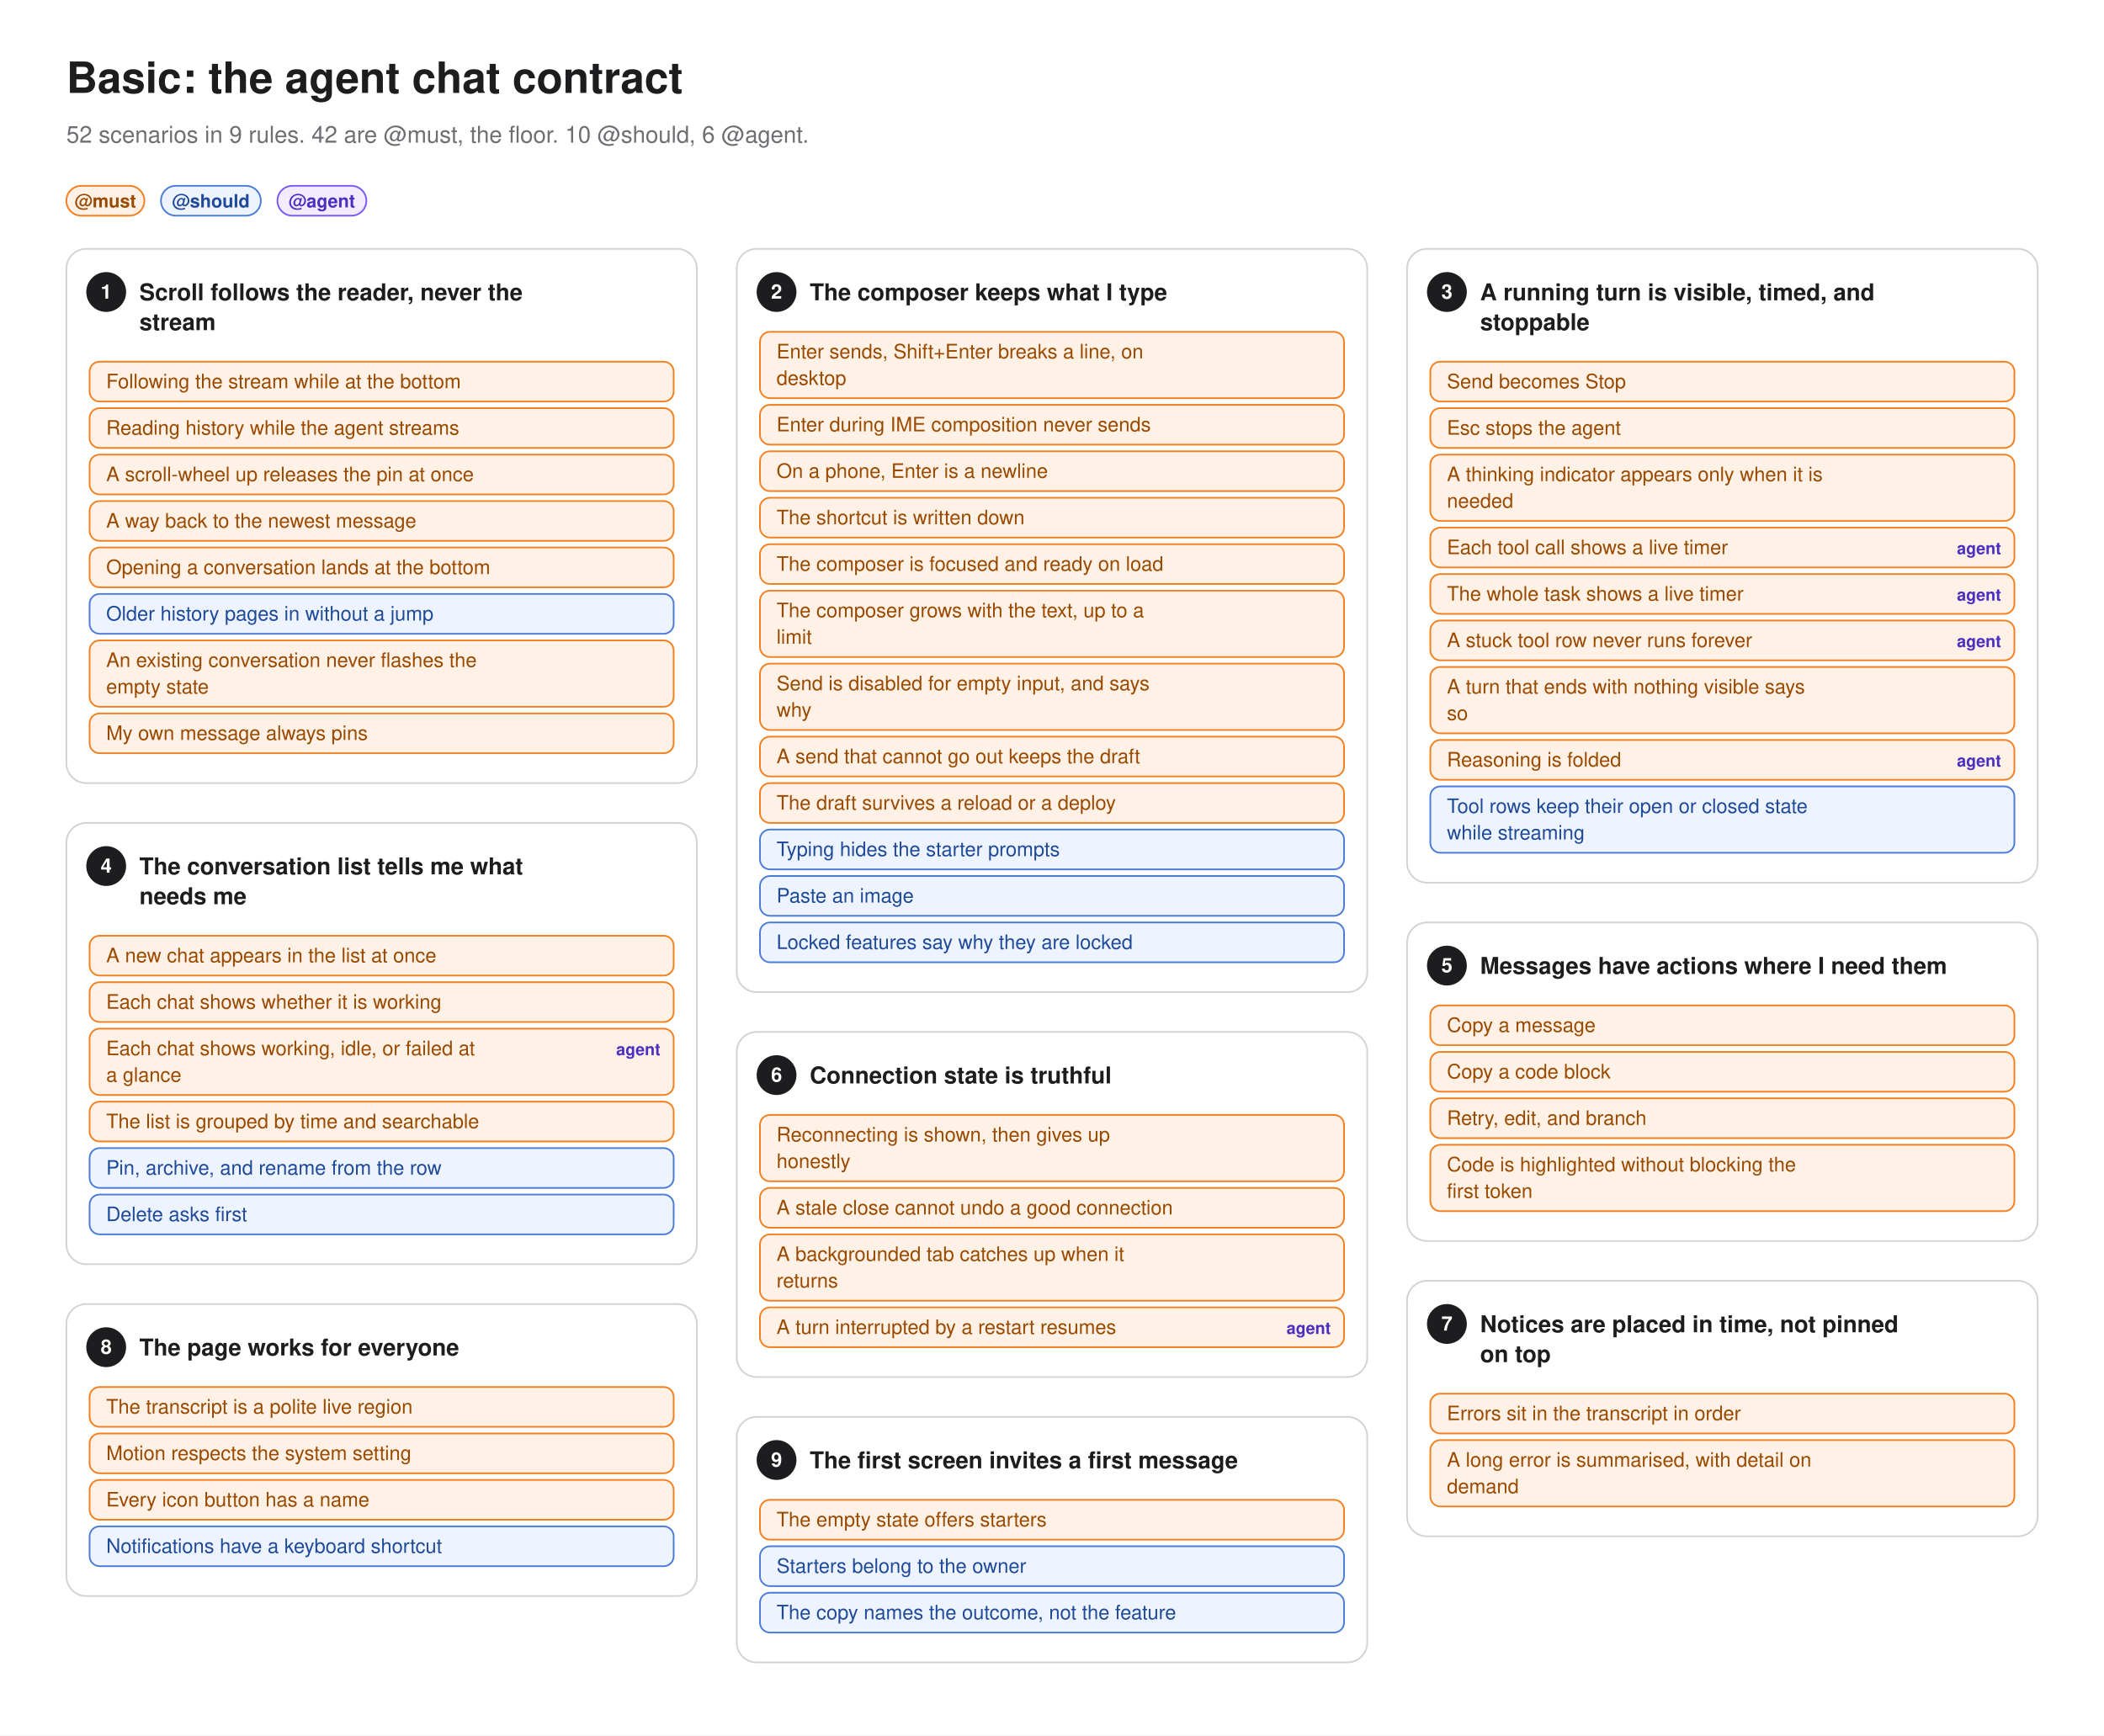
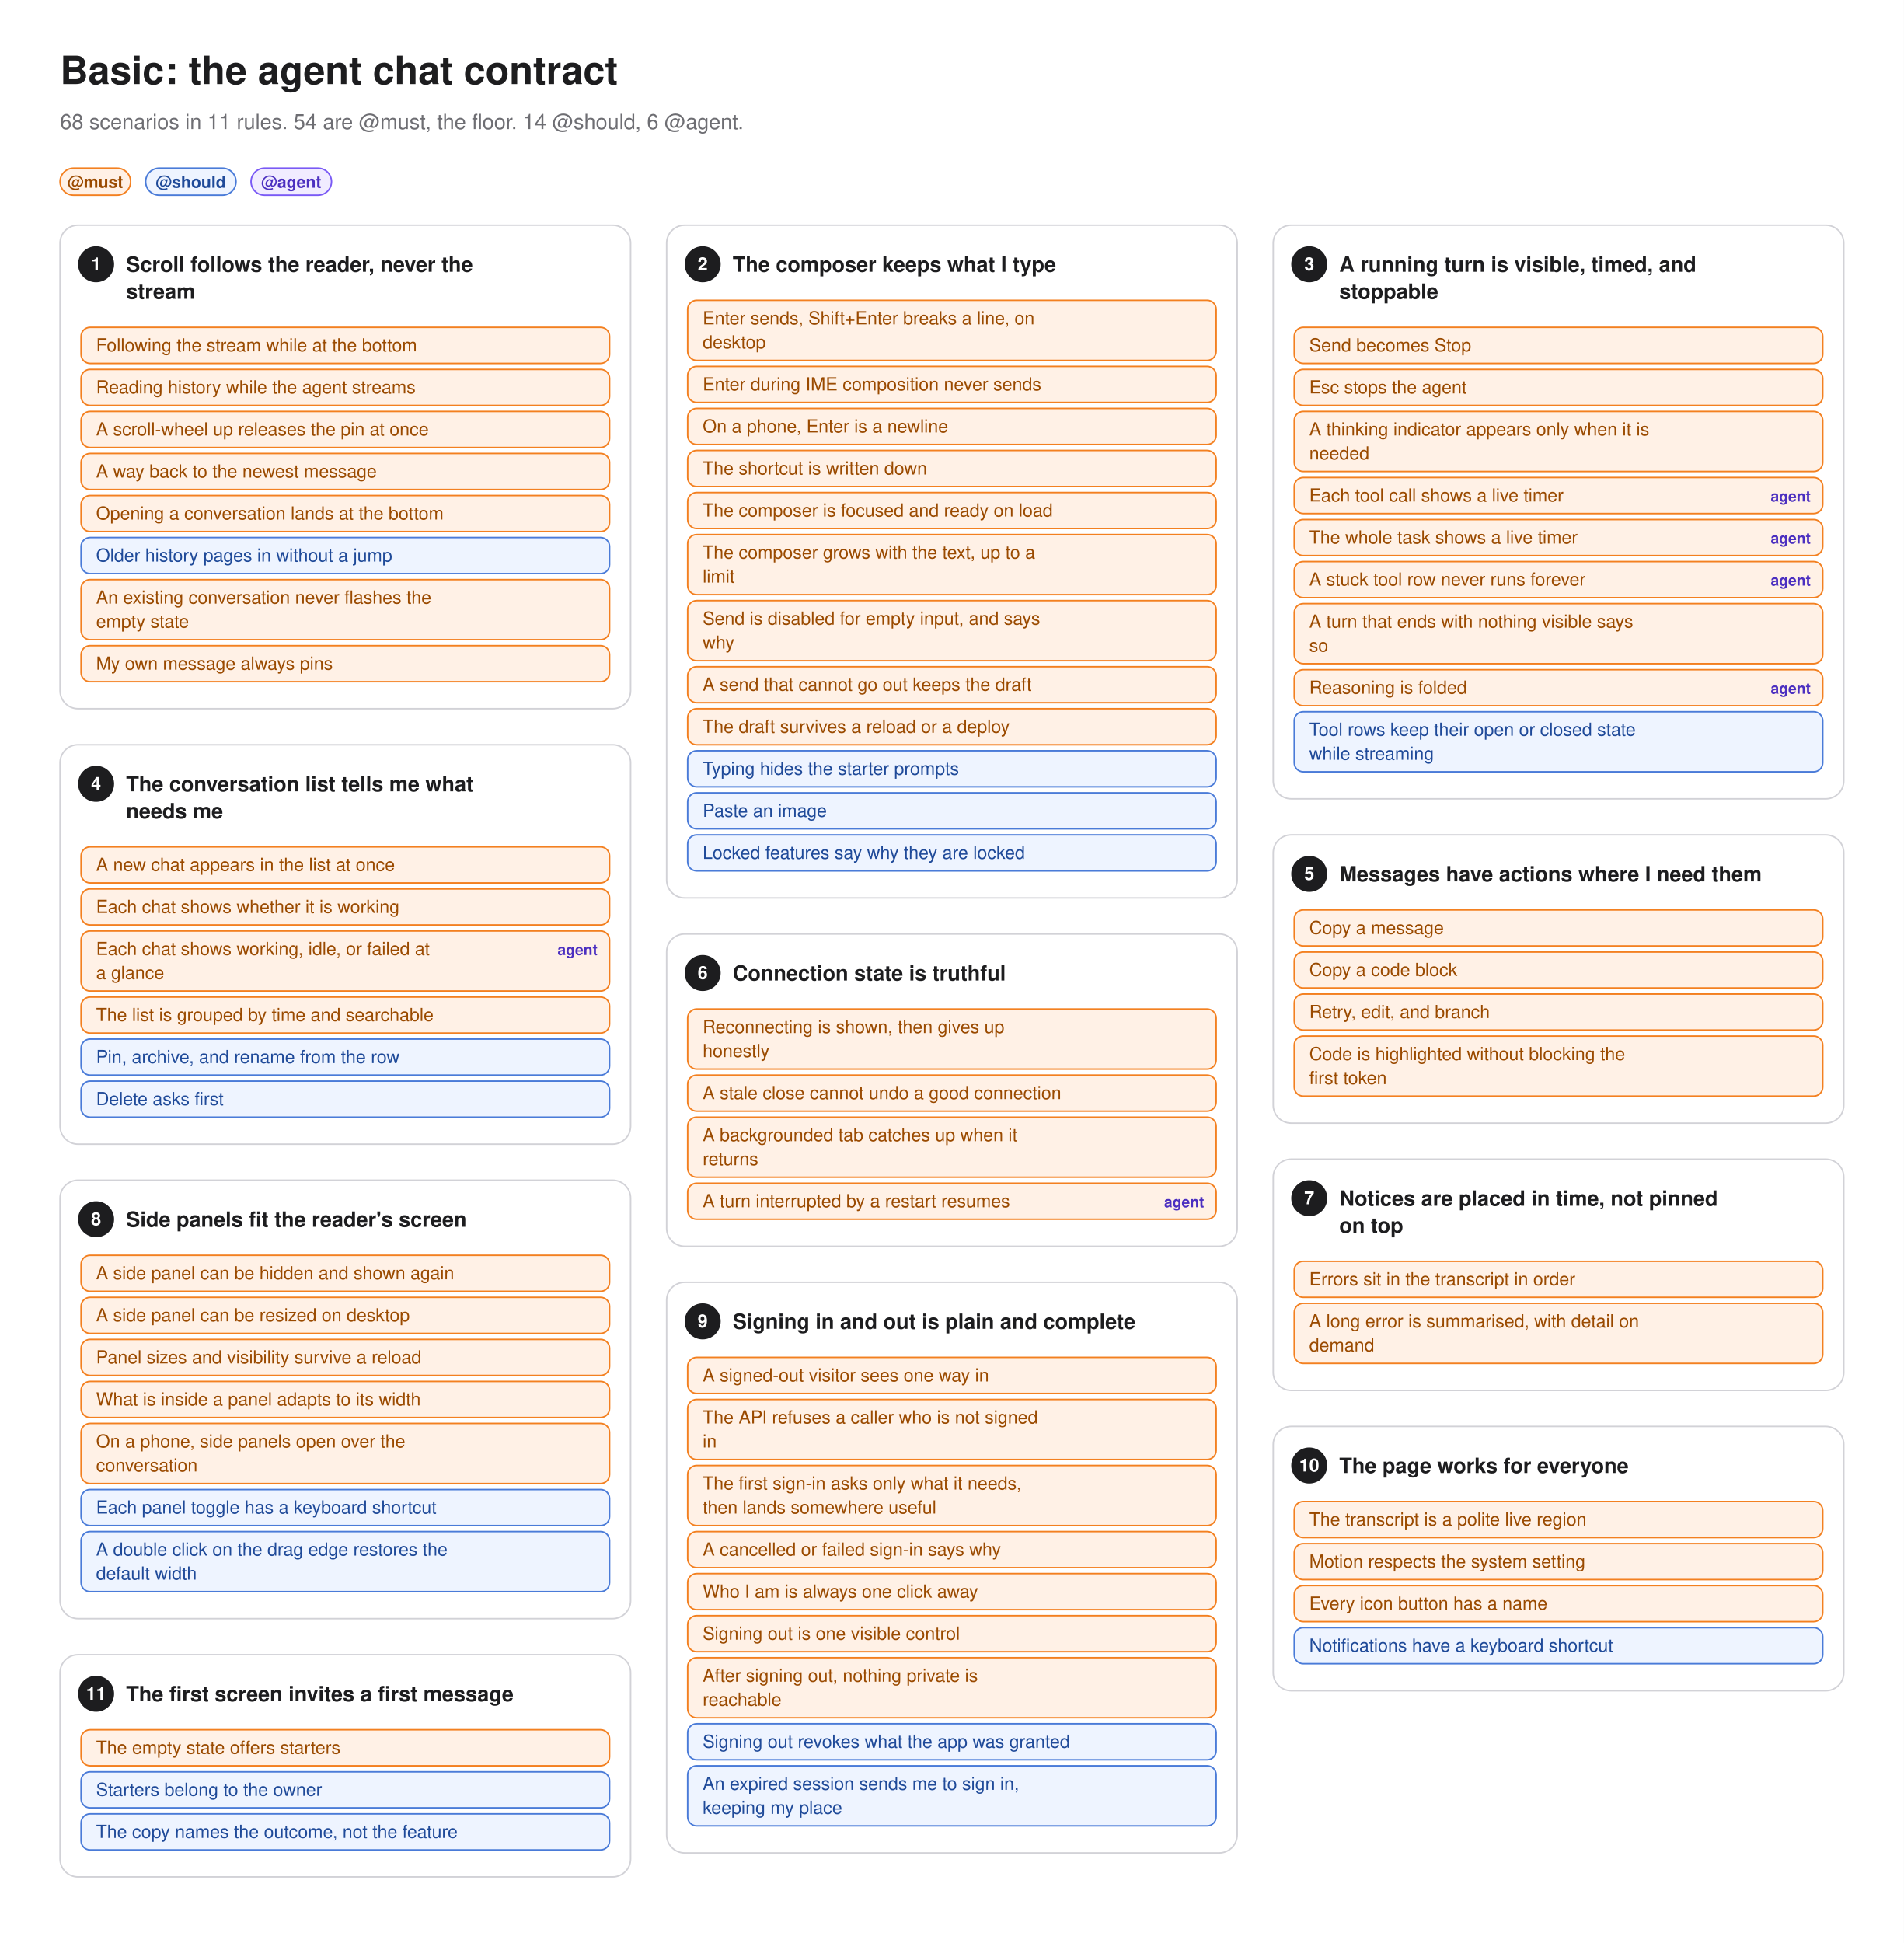
- <svg xmlns="http://www.w3.org/2000/svg" width="1268" height="1046" viewBox="0 0 1268 1046" role="img" aria-label="Basic agent chat contract map">
-   <rect width="1268" height="1046" fill="#ffffff" />
+ <svg xmlns="http://www.w3.org/2000/svg" width="1268" height="1294" viewBox="0 0 1268 1294" role="img" aria-label="Basic agent chat contract map">
+   <rect width="1268" height="1294" fill="#ffffff" />
  <g font-family="ui-sans-serif, -apple-system, 'Segoe UI', Helvetica, Arial, sans-serif">
    <text x="40" y="56" font-size="26" font-weight="700" fill="#1d1d1f" text-anchor="start">Basic: the agent chat contract</text>
-     <text x="40" y="86" font-size="14" font-weight="400" fill="#6e6e73" text-anchor="start">52 scenarios in 9 rules. 42 are @must, the floor. 10 @should, 6 @agent.</text>
+     <text x="40" y="86" font-size="14" font-weight="400" fill="#6e6e73" text-anchor="start">68 scenarios in 11 rules. 54 are @must, the floor. 14 @should, 6 @agent.</text>
    <rect x="40" y="112" width="47" height="18" rx="9" fill="#fff1e6" stroke="#f38020" />
    <text x="63.5" y="125" font-size="11" font-weight="600" fill="#9a4a00" text-anchor="middle">@must</text>
    <rect x="97" y="112" width="60.2" height="18" rx="9" fill="#eef4ff" stroke="#4a7bd8" />
    <text x="127.1" y="125" font-size="11" font-weight="600" fill="#1f4a99" text-anchor="middle">@should</text>
    <rect x="167.2" y="112" width="53.6" height="18" rx="9" fill="#f1ecff" stroke="#7a5af5" />
    <text x="194" y="125" font-size="11" font-weight="600" fill="#4b2fc0" text-anchor="middle">@agent</text>
    <rect x="40" y="150" width="380" height="322" rx="12" fill="#ffffff" stroke="#d2d2d7" />
    <circle cx="64" cy="176" r="12" fill="#1d1d1f" />
    <text x="64" y="180" font-size="12" font-weight="700" fill="#ffffff" text-anchor="middle">1</text>
    <text x="84" y="181" font-size="14" font-weight="700" fill="#1d1d1f" text-anchor="start">Scroll follows the reader, never the</text>
    <text x="84" y="199" font-size="14" font-weight="700" fill="#1d1d1f" text-anchor="start">stream</text>
    <rect x="54" y="218" width="352" height="24" rx="6" fill="#fff1e6" stroke="#f38020" />
    <text x="64" y="234" font-size="12" font-weight="400" fill="#9a4a00" text-anchor="start">Following the stream while at the bottom</text>
    <rect x="54" y="246" width="352" height="24" rx="6" fill="#fff1e6" stroke="#f38020" />
    <text x="64" y="262" font-size="12" font-weight="400" fill="#9a4a00" text-anchor="start">Reading history while the agent streams</text>
    <rect x="54" y="274" width="352" height="24" rx="6" fill="#fff1e6" stroke="#f38020" />
    <text x="64" y="290" font-size="12" font-weight="400" fill="#9a4a00" text-anchor="start">A scroll-wheel up releases the pin at once</text>
    <rect x="54" y="302" width="352" height="24" rx="6" fill="#fff1e6" stroke="#f38020" />
    <text x="64" y="318" font-size="12" font-weight="400" fill="#9a4a00" text-anchor="start">A way back to the newest message</text>
    <rect x="54" y="330" width="352" height="24" rx="6" fill="#fff1e6" stroke="#f38020" />
    <text x="64" y="346" font-size="12" font-weight="400" fill="#9a4a00" text-anchor="start">Opening a conversation lands at the bottom</text>
    <rect x="54" y="358" width="352" height="24" rx="6" fill="#eef4ff" stroke="#4a7bd8" />
    <text x="64" y="374" font-size="12" font-weight="400" fill="#1f4a99" text-anchor="start">Older history pages in without a jump</text>
    <rect x="54" y="386" width="352" height="40" rx="6" fill="#fff1e6" stroke="#f38020" />
    <text x="64" y="402" font-size="12" font-weight="400" fill="#9a4a00" text-anchor="start">An existing conversation never flashes the</text>
    <text x="64" y="418" font-size="12" font-weight="400" fill="#9a4a00" text-anchor="start">empty state</text>
    <rect x="54" y="430" width="352" height="24" rx="6" fill="#fff1e6" stroke="#f38020" />
    <text x="64" y="446" font-size="12" font-weight="400" fill="#9a4a00" text-anchor="start">My own message always pins</text>
    <rect x="444" y="150" width="380" height="448" rx="12" fill="#ffffff" stroke="#d2d2d7" />
    <circle cx="468" cy="176" r="12" fill="#1d1d1f" />
    <text x="468" y="180" font-size="12" font-weight="700" fill="#ffffff" text-anchor="middle">2</text>
    <text x="488" y="181" font-size="14" font-weight="700" fill="#1d1d1f" text-anchor="start">The composer keeps what I type</text>
    <rect x="458" y="200" width="352" height="40" rx="6" fill="#fff1e6" stroke="#f38020" />
    <text x="468" y="216" font-size="12" font-weight="400" fill="#9a4a00" text-anchor="start">Enter sends, Shift+Enter breaks a line, on</text>
    <text x="468" y="232" font-size="12" font-weight="400" fill="#9a4a00" text-anchor="start">desktop</text>
    <rect x="458" y="244" width="352" height="24" rx="6" fill="#fff1e6" stroke="#f38020" />
    <text x="468" y="260" font-size="12" font-weight="400" fill="#9a4a00" text-anchor="start">Enter during IME composition never sends</text>
    <rect x="458" y="272" width="352" height="24" rx="6" fill="#fff1e6" stroke="#f38020" />
    <text x="468" y="288" font-size="12" font-weight="400" fill="#9a4a00" text-anchor="start">On a phone, Enter is a newline</text>
    <rect x="458" y="300" width="352" height="24" rx="6" fill="#fff1e6" stroke="#f38020" />
    <text x="468" y="316" font-size="12" font-weight="400" fill="#9a4a00" text-anchor="start">The shortcut is written down</text>
    <rect x="458" y="328" width="352" height="24" rx="6" fill="#fff1e6" stroke="#f38020" />
    <text x="468" y="344" font-size="12" font-weight="400" fill="#9a4a00" text-anchor="start">The composer is focused and ready on load</text>
    <rect x="458" y="356" width="352" height="40" rx="6" fill="#fff1e6" stroke="#f38020" />
    <text x="468" y="372" font-size="12" font-weight="400" fill="#9a4a00" text-anchor="start">The composer grows with the text, up to a</text>
    <text x="468" y="388" font-size="12" font-weight="400" fill="#9a4a00" text-anchor="start">limit</text>
    <rect x="458" y="400" width="352" height="40" rx="6" fill="#fff1e6" stroke="#f38020" />
    <text x="468" y="416" font-size="12" font-weight="400" fill="#9a4a00" text-anchor="start">Send is disabled for empty input, and says</text>
    <text x="468" y="432" font-size="12" font-weight="400" fill="#9a4a00" text-anchor="start">why</text>
    <rect x="458" y="444" width="352" height="24" rx="6" fill="#fff1e6" stroke="#f38020" />
    <text x="468" y="460" font-size="12" font-weight="400" fill="#9a4a00" text-anchor="start">A send that cannot go out keeps the draft</text>
    <rect x="458" y="472" width="352" height="24" rx="6" fill="#fff1e6" stroke="#f38020" />
    <text x="468" y="488" font-size="12" font-weight="400" fill="#9a4a00" text-anchor="start">The draft survives a reload or a deploy</text>
    <rect x="458" y="500" width="352" height="24" rx="6" fill="#eef4ff" stroke="#4a7bd8" />
    <text x="468" y="516" font-size="12" font-weight="400" fill="#1f4a99" text-anchor="start">Typing hides the starter prompts</text>
    <rect x="458" y="528" width="352" height="24" rx="6" fill="#eef4ff" stroke="#4a7bd8" />
    <text x="468" y="544" font-size="12" font-weight="400" fill="#1f4a99" text-anchor="start">Paste an image</text>
    <rect x="458" y="556" width="352" height="24" rx="6" fill="#eef4ff" stroke="#4a7bd8" />
    <text x="468" y="572" font-size="12" font-weight="400" fill="#1f4a99" text-anchor="start">Locked features say why they are locked</text>
    <rect x="848" y="150" width="380" height="382" rx="12" fill="#ffffff" stroke="#d2d2d7" />
    <circle cx="872" cy="176" r="12" fill="#1d1d1f" />
    <text x="872" y="180" font-size="12" font-weight="700" fill="#ffffff" text-anchor="middle">3</text>
    <text x="892" y="181" font-size="14" font-weight="700" fill="#1d1d1f" text-anchor="start">A running turn is visible, timed, and</text>
    <text x="892" y="199" font-size="14" font-weight="700" fill="#1d1d1f" text-anchor="start">stoppable</text>
    <rect x="862" y="218" width="352" height="24" rx="6" fill="#fff1e6" stroke="#f38020" />
    <text x="872" y="234" font-size="12" font-weight="400" fill="#9a4a00" text-anchor="start">Send becomes Stop</text>
    <rect x="862" y="246" width="352" height="24" rx="6" fill="#fff1e6" stroke="#f38020" />
    <text x="872" y="262" font-size="12" font-weight="400" fill="#9a4a00" text-anchor="start">Esc stops the agent</text>
    <rect x="862" y="274" width="352" height="40" rx="6" fill="#fff1e6" stroke="#f38020" />
    <text x="872" y="290" font-size="12" font-weight="400" fill="#9a4a00" text-anchor="start">A thinking indicator appears only when it is</text>
    <text x="872" y="306" font-size="12" font-weight="400" fill="#9a4a00" text-anchor="start">needed</text>
    <rect x="862" y="318" width="352" height="24" rx="6" fill="#fff1e6" stroke="#f38020" />
    <text x="872" y="334" font-size="12" font-weight="400" fill="#9a4a00" text-anchor="start">Each tool call shows a live timer</text>
    <text x="1206" y="334" font-size="10" font-weight="700" fill="#4b2fc0" text-anchor="end">agent</text>
    <rect x="862" y="346" width="352" height="24" rx="6" fill="#fff1e6" stroke="#f38020" />
    <text x="872" y="362" font-size="12" font-weight="400" fill="#9a4a00" text-anchor="start">The whole task shows a live timer</text>
    <text x="1206" y="362" font-size="10" font-weight="700" fill="#4b2fc0" text-anchor="end">agent</text>
    <rect x="862" y="374" width="352" height="24" rx="6" fill="#fff1e6" stroke="#f38020" />
    <text x="872" y="390" font-size="12" font-weight="400" fill="#9a4a00" text-anchor="start">A stuck tool row never runs forever</text>
    <text x="1206" y="390" font-size="10" font-weight="700" fill="#4b2fc0" text-anchor="end">agent</text>
    <rect x="862" y="402" width="352" height="40" rx="6" fill="#fff1e6" stroke="#f38020" />
    <text x="872" y="418" font-size="12" font-weight="400" fill="#9a4a00" text-anchor="start">A turn that ends with nothing visible says</text>
    <text x="872" y="434" font-size="12" font-weight="400" fill="#9a4a00" text-anchor="start">so</text>
    <rect x="862" y="446" width="352" height="24" rx="6" fill="#fff1e6" stroke="#f38020" />
    <text x="872" y="462" font-size="12" font-weight="400" fill="#9a4a00" text-anchor="start">Reasoning is folded</text>
    <text x="1206" y="462" font-size="10" font-weight="700" fill="#4b2fc0" text-anchor="end">agent</text>
    <rect x="862" y="474" width="352" height="40" rx="6" fill="#eef4ff" stroke="#4a7bd8" />
    <text x="872" y="490" font-size="12" font-weight="400" fill="#1f4a99" text-anchor="start">Tool rows keep their open or closed state</text>
    <text x="872" y="506" font-size="12" font-weight="400" fill="#1f4a99" text-anchor="start">while streaming</text>
    <rect x="40" y="496" width="380" height="266" rx="12" fill="#ffffff" stroke="#d2d2d7" />
    <circle cx="64" cy="522" r="12" fill="#1d1d1f" />
    <text x="64" y="526" font-size="12" font-weight="700" fill="#ffffff" text-anchor="middle">4</text>
    <text x="84" y="527" font-size="14" font-weight="700" fill="#1d1d1f" text-anchor="start">The conversation list tells me what</text>
    <text x="84" y="545" font-size="14" font-weight="700" fill="#1d1d1f" text-anchor="start">needs me</text>
    <rect x="54" y="564" width="352" height="24" rx="6" fill="#fff1e6" stroke="#f38020" />
    <text x="64" y="580" font-size="12" font-weight="400" fill="#9a4a00" text-anchor="start">A new chat appears in the list at once</text>
    <rect x="54" y="592" width="352" height="24" rx="6" fill="#fff1e6" stroke="#f38020" />
    <text x="64" y="608" font-size="12" font-weight="400" fill="#9a4a00" text-anchor="start">Each chat shows whether it is working</text>
    <rect x="54" y="620" width="352" height="40" rx="6" fill="#fff1e6" stroke="#f38020" />
    <text x="64" y="636" font-size="12" font-weight="400" fill="#9a4a00" text-anchor="start">Each chat shows working, idle, or failed at</text>
    <text x="64" y="652" font-size="12" font-weight="400" fill="#9a4a00" text-anchor="start">a glance</text>
    <text x="398" y="636" font-size="10" font-weight="700" fill="#4b2fc0" text-anchor="end">agent</text>
    <rect x="54" y="664" width="352" height="24" rx="6" fill="#fff1e6" stroke="#f38020" />
    <text x="64" y="680" font-size="12" font-weight="400" fill="#9a4a00" text-anchor="start">The list is grouped by time and searchable</text>
    <rect x="54" y="692" width="352" height="24" rx="6" fill="#eef4ff" stroke="#4a7bd8" />
    <text x="64" y="708" font-size="12" font-weight="400" fill="#1f4a99" text-anchor="start">Pin, archive, and rename from the row</text>
    <rect x="54" y="720" width="352" height="24" rx="6" fill="#eef4ff" stroke="#4a7bd8" />
    <text x="64" y="736" font-size="12" font-weight="400" fill="#1f4a99" text-anchor="start">Delete asks first</text>
    <rect x="848" y="556" width="380" height="192" rx="12" fill="#ffffff" stroke="#d2d2d7" />
    <circle cx="872" cy="582" r="12" fill="#1d1d1f" />
    <text x="872" y="586" font-size="12" font-weight="700" fill="#ffffff" text-anchor="middle">5</text>
    <text x="892" y="587" font-size="14" font-weight="700" fill="#1d1d1f" text-anchor="start">Messages have actions where I need them</text>
    <rect x="862" y="606" width="352" height="24" rx="6" fill="#fff1e6" stroke="#f38020" />
    <text x="872" y="622" font-size="12" font-weight="400" fill="#9a4a00" text-anchor="start">Copy a message</text>
    <rect x="862" y="634" width="352" height="24" rx="6" fill="#fff1e6" stroke="#f38020" />
    <text x="872" y="650" font-size="12" font-weight="400" fill="#9a4a00" text-anchor="start">Copy a code block</text>
    <rect x="862" y="662" width="352" height="24" rx="6" fill="#fff1e6" stroke="#f38020" />
    <text x="872" y="678" font-size="12" font-weight="400" fill="#9a4a00" text-anchor="start">Retry, edit, and branch</text>
    <rect x="862" y="690" width="352" height="40" rx="6" fill="#fff1e6" stroke="#f38020" />
    <text x="872" y="706" font-size="12" font-weight="400" fill="#9a4a00" text-anchor="start">Code is highlighted without blocking the</text>
    <text x="872" y="722" font-size="12" font-weight="400" fill="#9a4a00" text-anchor="start">first token</text>
    <rect x="444" y="622" width="380" height="208" rx="12" fill="#ffffff" stroke="#d2d2d7" />
    <circle cx="468" cy="648" r="12" fill="#1d1d1f" />
    <text x="468" y="652" font-size="12" font-weight="700" fill="#ffffff" text-anchor="middle">6</text>
    <text x="488" y="653" font-size="14" font-weight="700" fill="#1d1d1f" text-anchor="start">Connection state is truthful</text>
    <rect x="458" y="672" width="352" height="40" rx="6" fill="#fff1e6" stroke="#f38020" />
    <text x="468" y="688" font-size="12" font-weight="400" fill="#9a4a00" text-anchor="start">Reconnecting is shown, then gives up</text>
    <text x="468" y="704" font-size="12" font-weight="400" fill="#9a4a00" text-anchor="start">honestly</text>
    <rect x="458" y="716" width="352" height="24" rx="6" fill="#fff1e6" stroke="#f38020" />
    <text x="468" y="732" font-size="12" font-weight="400" fill="#9a4a00" text-anchor="start">A stale close cannot undo a good connection</text>
    <rect x="458" y="744" width="352" height="40" rx="6" fill="#fff1e6" stroke="#f38020" />
    <text x="468" y="760" font-size="12" font-weight="400" fill="#9a4a00" text-anchor="start">A backgrounded tab catches up when it</text>
    <text x="468" y="776" font-size="12" font-weight="400" fill="#9a4a00" text-anchor="start">returns</text>
    <rect x="458" y="788" width="352" height="24" rx="6" fill="#fff1e6" stroke="#f38020" />
    <text x="468" y="804" font-size="12" font-weight="400" fill="#9a4a00" text-anchor="start">A turn interrupted by a restart resumes</text>
    <text x="802" y="804" font-size="10" font-weight="700" fill="#4b2fc0" text-anchor="end">agent</text>
    <rect x="848" y="772" width="380" height="154" rx="12" fill="#ffffff" stroke="#d2d2d7" />
    <circle cx="872" cy="798" r="12" fill="#1d1d1f" />
    <text x="872" y="802" font-size="12" font-weight="700" fill="#ffffff" text-anchor="middle">7</text>
    <text x="892" y="803" font-size="14" font-weight="700" fill="#1d1d1f" text-anchor="start">Notices are placed in time, not pinned</text>
    <text x="892" y="821" font-size="14" font-weight="700" fill="#1d1d1f" text-anchor="start">on top</text>
    <rect x="862" y="840" width="352" height="24" rx="6" fill="#fff1e6" stroke="#f38020" />
    <text x="872" y="856" font-size="12" font-weight="400" fill="#9a4a00" text-anchor="start">Errors sit in the transcript in order</text>
    <rect x="862" y="868" width="352" height="40" rx="6" fill="#fff1e6" stroke="#f38020" />
    <text x="872" y="884" font-size="12" font-weight="400" fill="#9a4a00" text-anchor="start">A long error is summarised, with detail on</text>
    <text x="872" y="900" font-size="12" font-weight="400" fill="#9a4a00" text-anchor="start">demand</text>
-     <rect x="40" y="786" width="380" height="176" rx="12" fill="#ffffff" stroke="#d2d2d7" />
+     <rect x="40" y="786" width="380" height="292" rx="12" fill="#ffffff" stroke="#d2d2d7" />
    <circle cx="64" cy="812" r="12" fill="#1d1d1f" />
    <text x="64" y="816" font-size="12" font-weight="700" fill="#ffffff" text-anchor="middle">8</text>
-     <text x="84" y="817" font-size="14" font-weight="700" fill="#1d1d1f" text-anchor="start">The page works for everyone</text>
+     <text x="84" y="817" font-size="14" font-weight="700" fill="#1d1d1f" text-anchor="start">Side panels fit the reader's screen</text>
    <rect x="54" y="836" width="352" height="24" rx="6" fill="#fff1e6" stroke="#f38020" />
-     <text x="64" y="852" font-size="12" font-weight="400" fill="#9a4a00" text-anchor="start">The transcript is a polite live region</text>
+     <text x="64" y="852" font-size="12" font-weight="400" fill="#9a4a00" text-anchor="start">A side panel can be hidden and shown again</text>
    <rect x="54" y="864" width="352" height="24" rx="6" fill="#fff1e6" stroke="#f38020" />
-     <text x="64" y="880" font-size="12" font-weight="400" fill="#9a4a00" text-anchor="start">Motion respects the system setting</text>
+     <text x="64" y="880" font-size="12" font-weight="400" fill="#9a4a00" text-anchor="start">A side panel can be resized on desktop</text>
    <rect x="54" y="892" width="352" height="24" rx="6" fill="#fff1e6" stroke="#f38020" />
-     <text x="64" y="908" font-size="12" font-weight="400" fill="#9a4a00" text-anchor="start">Every icon button has a name</text>
-     <rect x="54" y="920" width="352" height="24" rx="6" fill="#eef4ff" stroke="#4a7bd8" />
-     <text x="64" y="936" font-size="12" font-weight="400" fill="#1f4a99" text-anchor="start">Notifications have a keyboard shortcut</text>
-     <rect x="444" y="854" width="380" height="148" rx="12" fill="#ffffff" stroke="#d2d2d7" />
+     <text x="64" y="908" font-size="12" font-weight="400" fill="#9a4a00" text-anchor="start">Panel sizes and visibility survive a reload</text>
+     <rect x="54" y="920" width="352" height="24" rx="6" fill="#fff1e6" stroke="#f38020" />
+     <text x="64" y="936" font-size="12" font-weight="400" fill="#9a4a00" text-anchor="start">What is inside a panel adapts to its width</text>
+     <rect x="54" y="948" width="352" height="40" rx="6" fill="#fff1e6" stroke="#f38020" />
+     <text x="64" y="964" font-size="12" font-weight="400" fill="#9a4a00" text-anchor="start">On a phone, side panels open over the</text>
+     <text x="64" y="980" font-size="12" font-weight="400" fill="#9a4a00" text-anchor="start">conversation</text>
+     <rect x="54" y="992" width="352" height="24" rx="6" fill="#eef4ff" stroke="#4a7bd8" />
+     <text x="64" y="1008" font-size="12" font-weight="400" fill="#1f4a99" text-anchor="start">Each panel toggle has a keyboard shortcut</text>
+     <rect x="54" y="1020" width="352" height="40" rx="6" fill="#eef4ff" stroke="#4a7bd8" />
+     <text x="64" y="1036" font-size="12" font-weight="400" fill="#1f4a99" text-anchor="start">A double click on the drag edge restores the</text>
+     <text x="64" y="1052" font-size="12" font-weight="400" fill="#1f4a99" text-anchor="start">default width</text>
+     <rect x="444" y="854" width="380" height="380" rx="12" fill="#ffffff" stroke="#d2d2d7" />
    <circle cx="468" cy="880" r="12" fill="#1d1d1f" />
    <text x="468" y="884" font-size="12" font-weight="700" fill="#ffffff" text-anchor="middle">9</text>
-     <text x="488" y="885" font-size="14" font-weight="700" fill="#1d1d1f" text-anchor="start">The first screen invites a first message</text>
+     <text x="488" y="885" font-size="14" font-weight="700" fill="#1d1d1f" text-anchor="start">Signing in and out is plain and complete</text>
    <rect x="458" y="904" width="352" height="24" rx="6" fill="#fff1e6" stroke="#f38020" />
-     <text x="468" y="920" font-size="12" font-weight="400" fill="#9a4a00" text-anchor="start">The empty state offers starters</text>
-     <rect x="458" y="932" width="352" height="24" rx="6" fill="#eef4ff" stroke="#4a7bd8" />
-     <text x="468" y="948" font-size="12" font-weight="400" fill="#1f4a99" text-anchor="start">Starters belong to the owner</text>
-     <rect x="458" y="960" width="352" height="24" rx="6" fill="#eef4ff" stroke="#4a7bd8" />
-     <text x="468" y="976" font-size="12" font-weight="400" fill="#1f4a99" text-anchor="start">The copy names the outcome, not the feature</text>
+     <text x="468" y="920" font-size="12" font-weight="400" fill="#9a4a00" text-anchor="start">A signed-out visitor sees one way in</text>
+     <rect x="458" y="932" width="352" height="40" rx="6" fill="#fff1e6" stroke="#f38020" />
+     <text x="468" y="948" font-size="12" font-weight="400" fill="#9a4a00" text-anchor="start">The API refuses a caller who is not signed</text>
+     <text x="468" y="964" font-size="12" font-weight="400" fill="#9a4a00" text-anchor="start">in</text>
+     <rect x="458" y="976" width="352" height="40" rx="6" fill="#fff1e6" stroke="#f38020" />
+     <text x="468" y="992" font-size="12" font-weight="400" fill="#9a4a00" text-anchor="start">The first sign-in asks only what it needs,</text>
+     <text x="468" y="1008" font-size="12" font-weight="400" fill="#9a4a00" text-anchor="start">then lands somewhere useful</text>
+     <rect x="458" y="1020" width="352" height="24" rx="6" fill="#fff1e6" stroke="#f38020" />
+     <text x="468" y="1036" font-size="12" font-weight="400" fill="#9a4a00" text-anchor="start">A cancelled or failed sign-in says why</text>
+     <rect x="458" y="1048" width="352" height="24" rx="6" fill="#fff1e6" stroke="#f38020" />
+     <text x="468" y="1064" font-size="12" font-weight="400" fill="#9a4a00" text-anchor="start">Who I am is always one click away</text>
+     <rect x="458" y="1076" width="352" height="24" rx="6" fill="#fff1e6" stroke="#f38020" />
+     <text x="468" y="1092" font-size="12" font-weight="400" fill="#9a4a00" text-anchor="start">Signing out is one visible control</text>
+     <rect x="458" y="1104" width="352" height="40" rx="6" fill="#fff1e6" stroke="#f38020" />
+     <text x="468" y="1120" font-size="12" font-weight="400" fill="#9a4a00" text-anchor="start">After signing out, nothing private is</text>
+     <text x="468" y="1136" font-size="12" font-weight="400" fill="#9a4a00" text-anchor="start">reachable</text>
+     <rect x="458" y="1148" width="352" height="24" rx="6" fill="#eef4ff" stroke="#4a7bd8" />
+     <text x="468" y="1164" font-size="12" font-weight="400" fill="#1f4a99" text-anchor="start">Signing out revokes what the app was granted</text>
+     <rect x="458" y="1176" width="352" height="40" rx="6" fill="#eef4ff" stroke="#4a7bd8" />
+     <text x="468" y="1192" font-size="12" font-weight="400" fill="#1f4a99" text-anchor="start">An expired session sends me to sign in,</text>
+     <text x="468" y="1208" font-size="12" font-weight="400" fill="#1f4a99" text-anchor="start">keeping my place</text>
+     <rect x="848" y="950" width="380" height="176" rx="12" fill="#ffffff" stroke="#d2d2d7" />
+     <circle cx="872" cy="976" r="12" fill="#1d1d1f" />
+     <text x="872" y="980" font-size="12" font-weight="700" fill="#ffffff" text-anchor="middle">10</text>
+     <text x="892" y="981" font-size="14" font-weight="700" fill="#1d1d1f" text-anchor="start">The page works for everyone</text>
+     <rect x="862" y="1000" width="352" height="24" rx="6" fill="#fff1e6" stroke="#f38020" />
+     <text x="872" y="1016" font-size="12" font-weight="400" fill="#9a4a00" text-anchor="start">The transcript is a polite live region</text>
+     <rect x="862" y="1028" width="352" height="24" rx="6" fill="#fff1e6" stroke="#f38020" />
+     <text x="872" y="1044" font-size="12" font-weight="400" fill="#9a4a00" text-anchor="start">Motion respects the system setting</text>
+     <rect x="862" y="1056" width="352" height="24" rx="6" fill="#fff1e6" stroke="#f38020" />
+     <text x="872" y="1072" font-size="12" font-weight="400" fill="#9a4a00" text-anchor="start">Every icon button has a name</text>
+     <rect x="862" y="1084" width="352" height="24" rx="6" fill="#eef4ff" stroke="#4a7bd8" />
+     <text x="872" y="1100" font-size="12" font-weight="400" fill="#1f4a99" text-anchor="start">Notifications have a keyboard shortcut</text>
+     <rect x="40" y="1102" width="380" height="148" rx="12" fill="#ffffff" stroke="#d2d2d7" />
+     <circle cx="64" cy="1128" r="12" fill="#1d1d1f" />
+     <text x="64" y="1132" font-size="12" font-weight="700" fill="#ffffff" text-anchor="middle">11</text>
+     <text x="84" y="1133" font-size="14" font-weight="700" fill="#1d1d1f" text-anchor="start">The first screen invites a first message</text>
+     <rect x="54" y="1152" width="352" height="24" rx="6" fill="#fff1e6" stroke="#f38020" />
+     <text x="64" y="1168" font-size="12" font-weight="400" fill="#9a4a00" text-anchor="start">The empty state offers starters</text>
+     <rect x="54" y="1180" width="352" height="24" rx="6" fill="#eef4ff" stroke="#4a7bd8" />
+     <text x="64" y="1196" font-size="12" font-weight="400" fill="#1f4a99" text-anchor="start">Starters belong to the owner</text>
+     <rect x="54" y="1208" width="352" height="24" rx="6" fill="#eef4ff" stroke="#4a7bd8" />
+     <text x="64" y="1224" font-size="12" font-weight="400" fill="#1f4a99" text-anchor="start">The copy names the outcome, not the feature</text>
  </g>
</svg>
